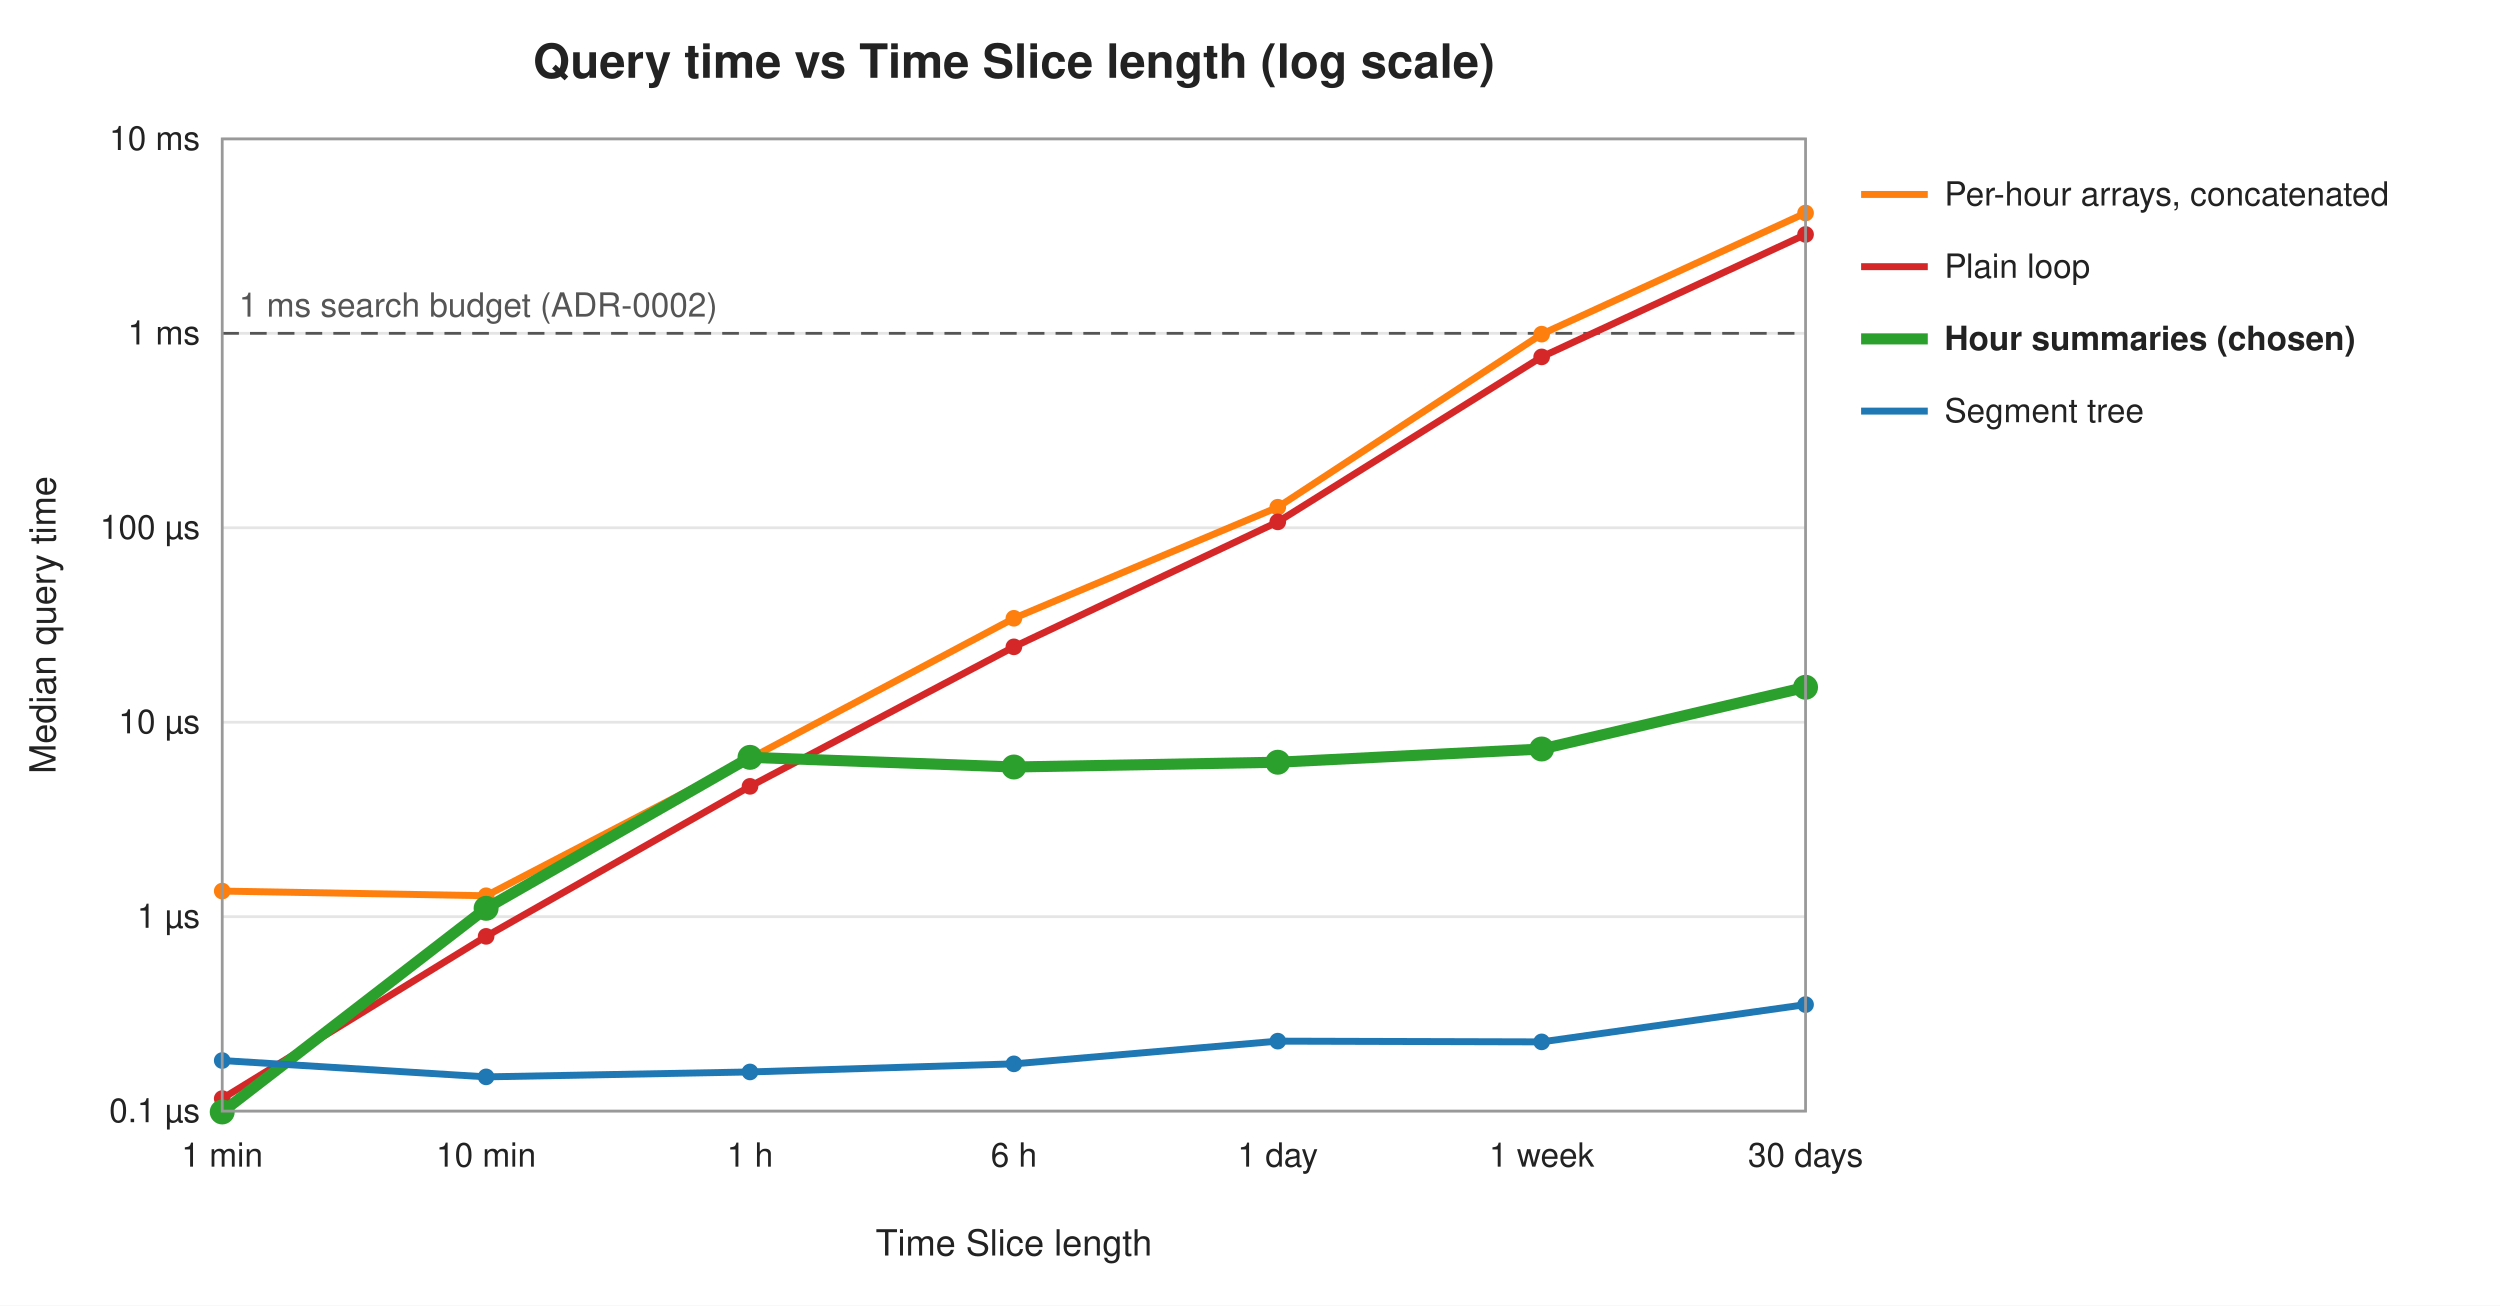
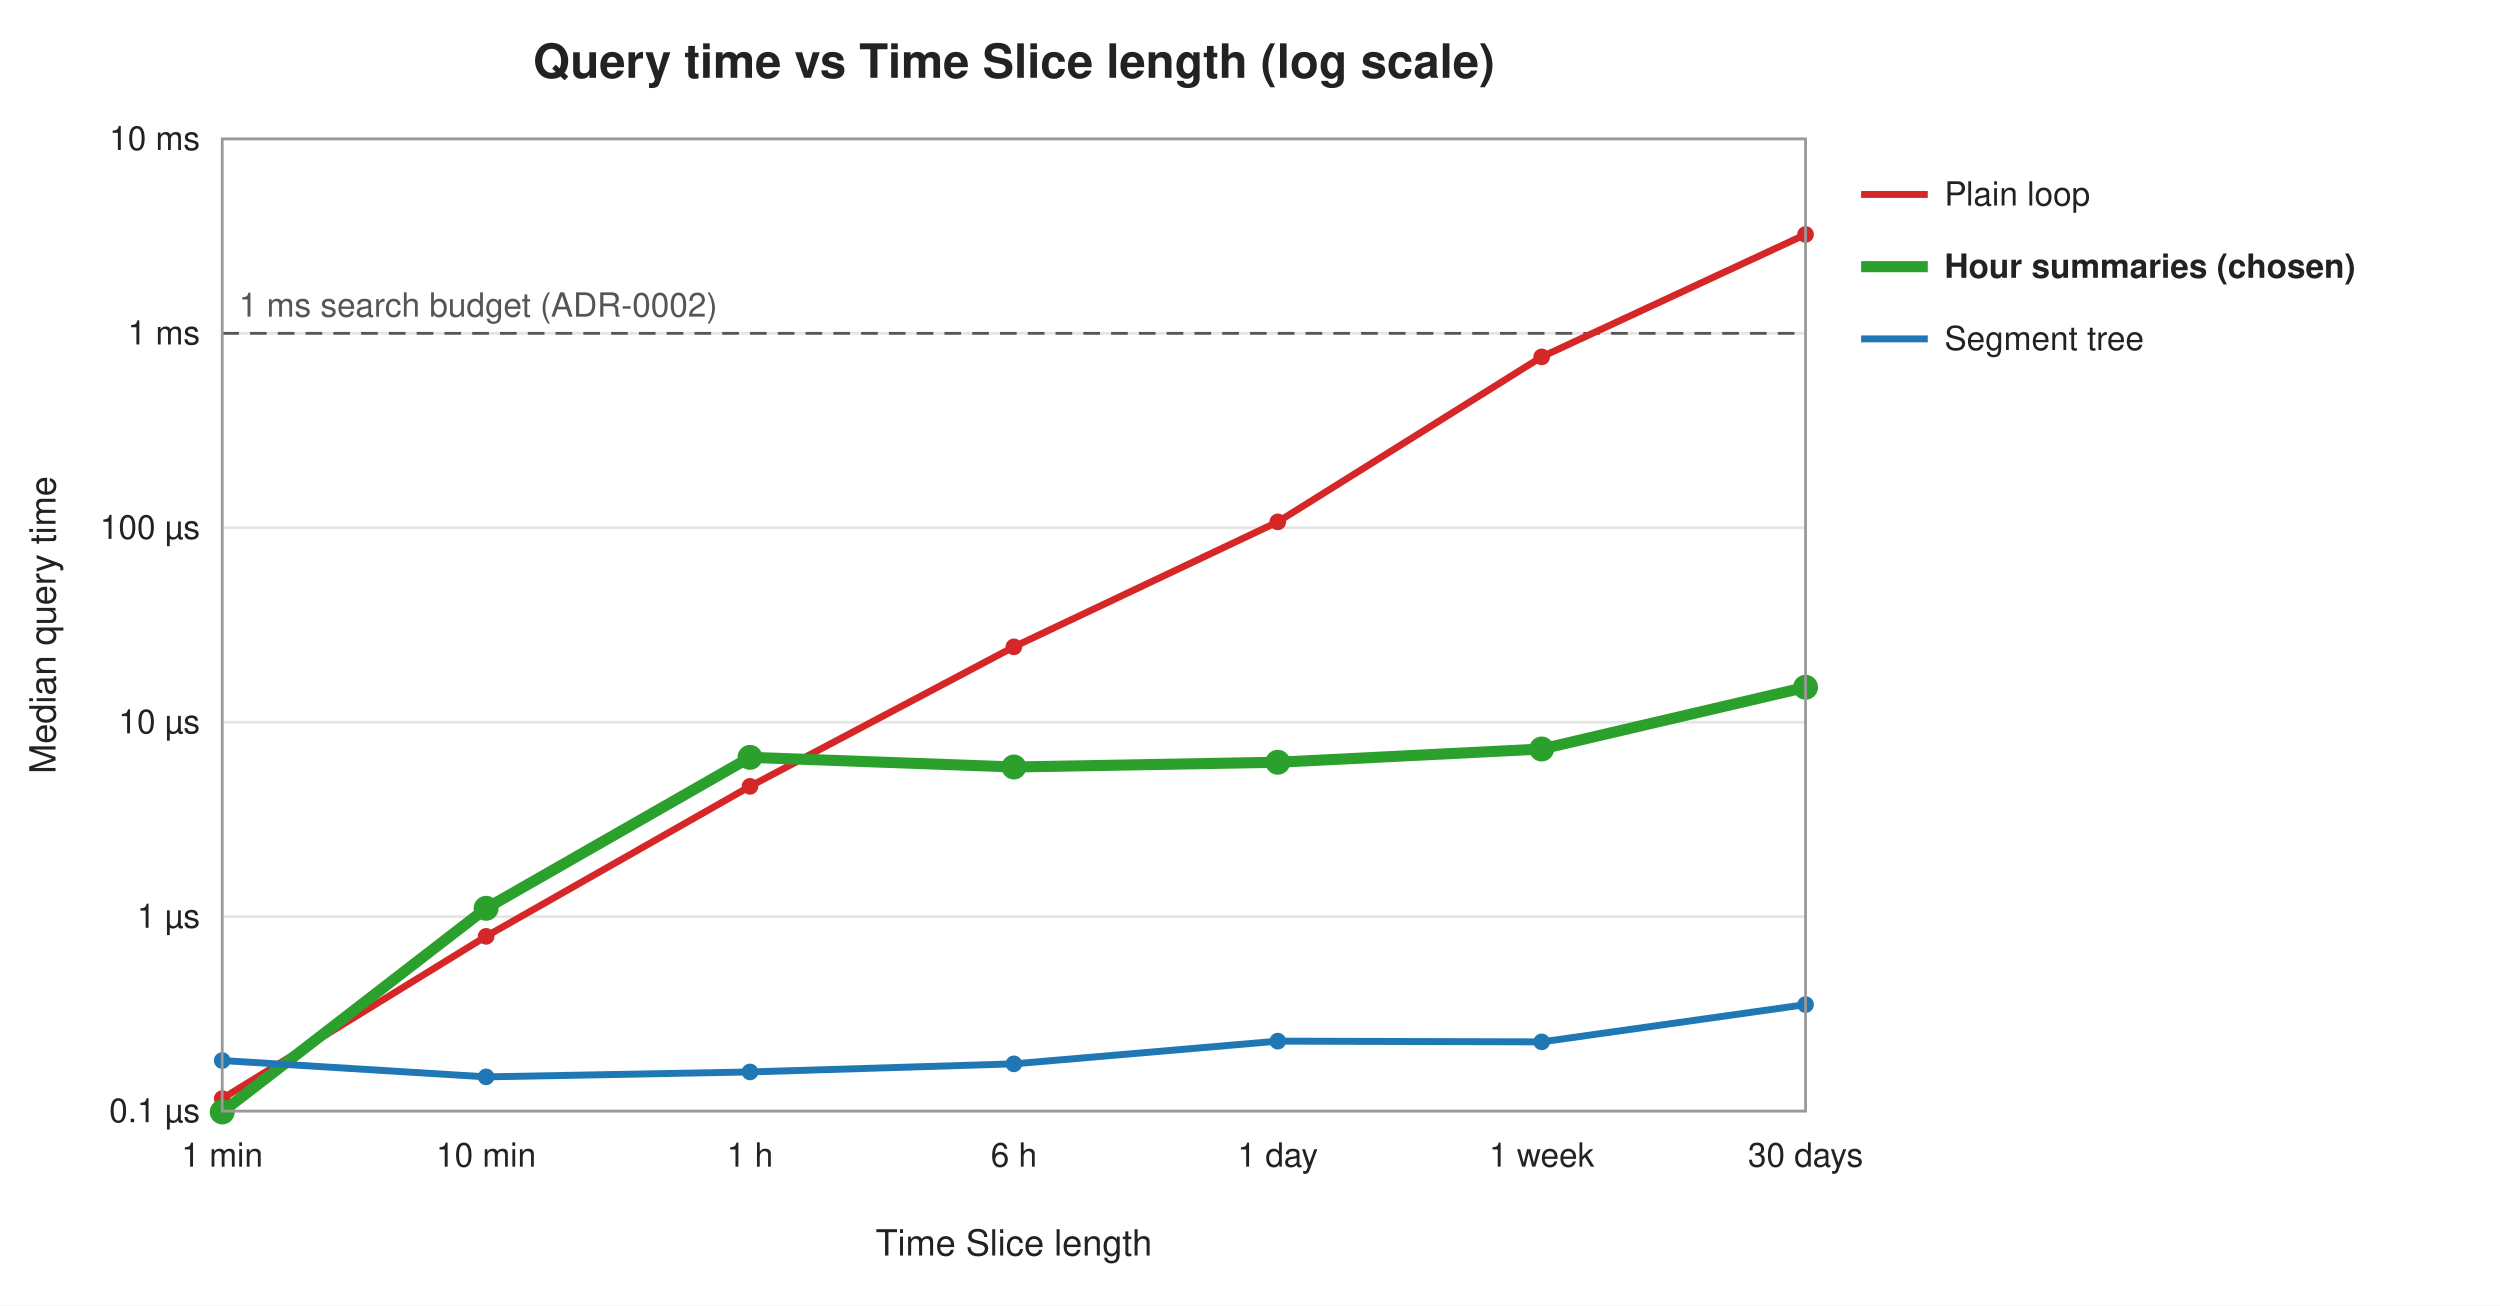
<svg xmlns="http://www.w3.org/2000/svg" width="900" height="470" viewBox="0 0 900 470" font-family="system-ui, -apple-system, Segoe UI, Helvetica, Arial, sans-serif">
  <rect width="100%" height="100%" fill="#fff" />
  <text x="365" y="28" text-anchor="middle" font-size="17" font-weight="600" fill="#222">Query time vs Time Slice length (log scale)</text>
  <line x1="80" x2="650" y1="400" y2="400" stroke="#e5e5e5" />
  <text x="72" y="404" text-anchor="end" font-size="12" fill="#222">0.1 µs</text>
  <line x1="80" x2="650" y1="330" y2="330" stroke="#e5e5e5" />
  <text x="72" y="334" text-anchor="end" font-size="12" fill="#222">1 µs</text>
  <line x1="80" x2="650" y1="260" y2="260" stroke="#e5e5e5" />
  <text x="72" y="264" text-anchor="end" font-size="12" fill="#222">10 µs</text>
  <line x1="80" x2="650" y1="190" y2="190" stroke="#e5e5e5" />
  <text x="72" y="194" text-anchor="end" font-size="12" fill="#222">100 µs</text>
  <line x1="80" x2="650" y1="120" y2="120" stroke="#e5e5e5" />
  <text x="72" y="124" text-anchor="end" font-size="12" fill="#222">1 ms</text>
  <line x1="80" x2="650" y1="50" y2="50" stroke="#e5e5e5" />
  <text x="72" y="54" text-anchor="end" font-size="12" fill="#222">10 ms</text>
  <text x="80" y="420" text-anchor="middle" font-size="12" fill="#222">1 min</text>
  <text x="175" y="420" text-anchor="middle" font-size="12" fill="#222">10 min</text>
  <text x="270" y="420" text-anchor="middle" font-size="12" fill="#222">1 h</text>
  <text x="365" y="420" text-anchor="middle" font-size="12" fill="#222">6 h</text>
  <text x="460" y="420" text-anchor="middle" font-size="12" fill="#222">1 day</text>
  <text x="555" y="420" text-anchor="middle" font-size="12" fill="#222">1 week</text>
  <text x="650" y="420" text-anchor="middle" font-size="12" fill="#222">30 days</text>
  <text x="365" y="452" text-anchor="middle" font-size="13" fill="#222">Time Slice length</text>
  <text x="20" y="225" text-anchor="middle" font-size="13" fill="#222" transform="rotate(-90 20 225)">Median query time</text>
  <line x1="80" x2="650" y1="120" y2="120" stroke="#555" stroke-dasharray="6 4" />
  <text x="86" y="114" font-size="12" fill="#555">1 ms search budget (ADR-0002)</text>
-   <polyline points="80,320.787 175,322.472 270,273.045 365,222.583 460,182.6 555,120.291 650,76.687" fill="none" stroke="#ff7f0e" stroke-width="2.5" />
-   <circle cx="80" cy="320.787" r="3" fill="#ff7f0e" />
-   <circle cx="175" cy="322.472" r="3" fill="#ff7f0e" />
-   <circle cx="270" cy="273.045" r="3" fill="#ff7f0e" />
-   <circle cx="365" cy="222.583" r="3" fill="#ff7f0e" />
-   <circle cx="460" cy="182.6" r="3" fill="#ff7f0e" />
-   <circle cx="555" cy="120.291" r="3" fill="#ff7f0e" />
-   <circle cx="650" cy="76.687" r="3" fill="#ff7f0e" />
-   <line x1="670" x2="694" y1="70" y2="70" stroke="#ff7f0e" stroke-width="2.5" />
-   <text x="700" y="74" font-size="12" fill="#222">Per-hour arrays, concatenated</text>
  <polyline points="80,395.488 175,337.089 270,283.089 365,232.862 460,187.876 555,128.481 650,84.401" fill="none" stroke="#d62728" stroke-width="2.5" />
  <circle cx="80" cy="395.488" r="3" fill="#d62728" />
  <circle cx="175" cy="337.089" r="3" fill="#d62728" />
  <circle cx="270" cy="283.089" r="3" fill="#d62728" />
  <circle cx="365" cy="232.862" r="3" fill="#d62728" />
  <circle cx="460" cy="187.876" r="3" fill="#d62728" />
  <circle cx="555" cy="128.481" r="3" fill="#d62728" />
  <circle cx="650" cy="84.401" r="3" fill="#d62728" />
-   <line x1="670" x2="694" y1="96" y2="96" stroke="#d62728" stroke-width="2.5" />
-   <text x="700" y="100" font-size="12" fill="#222">Plain loop</text>
+   <line x1="670" x2="694" y1="70" y2="70" stroke="#d62728" stroke-width="2.5" />
+   <text x="700" y="74" font-size="12" fill="#222">Plain loop</text>
  <polyline points="80,400.306 175,326.992 270,272.65 365,276.123 460,274.405 555,269.642 650,247.417" fill="none" stroke="#2ca02c" stroke-width="4" />
  <circle cx="80" cy="400.306" r="4.5" fill="#2ca02c" />
  <circle cx="175" cy="326.992" r="4.5" fill="#2ca02c" />
  <circle cx="270" cy="272.65" r="4.5" fill="#2ca02c" />
  <circle cx="365" cy="276.123" r="4.5" fill="#2ca02c" />
  <circle cx="460" cy="274.405" r="4.5" fill="#2ca02c" />
  <circle cx="555" cy="269.642" r="4.5" fill="#2ca02c" />
  <circle cx="650" cy="247.417" r="4.5" fill="#2ca02c" />
-   <line x1="670" x2="694" y1="122" y2="122" stroke="#2ca02c" stroke-width="4" />
-   <text x="700" y="126" font-size="12" fill="#222" font-weight="600">Hour summaries (chosen)</text>
+   <line x1="670" x2="694" y1="96" y2="96" stroke="#2ca02c" stroke-width="4" />
+   <text x="700" y="100" font-size="12" fill="#222" font-weight="600">Hour summaries (chosen)</text>
  <polyline points="80,381.795 175,387.674 270,385.902 365,382.987 460,374.812 555,375.078 650,361.656" fill="none" stroke="#1f77b4" stroke-width="2.5" />
  <circle cx="80" cy="381.795" r="3" fill="#1f77b4" />
  <circle cx="175" cy="387.674" r="3" fill="#1f77b4" />
  <circle cx="270" cy="385.902" r="3" fill="#1f77b4" />
  <circle cx="365" cy="382.987" r="3" fill="#1f77b4" />
  <circle cx="460" cy="374.812" r="3" fill="#1f77b4" />
  <circle cx="555" cy="375.078" r="3" fill="#1f77b4" />
  <circle cx="650" cy="361.656" r="3" fill="#1f77b4" />
-   <line x1="670" x2="694" y1="148" y2="148" stroke="#1f77b4" stroke-width="2.5" />
-   <text x="700" y="152" font-size="12" fill="#222">Segment tree</text>
+   <line x1="670" x2="694" y1="122" y2="122" stroke="#1f77b4" stroke-width="2.5" />
+   <text x="700" y="126" font-size="12" fill="#222">Segment tree</text>
  <rect x="80" y="50" width="570" height="350" fill="none" stroke="#999" />
</svg>
